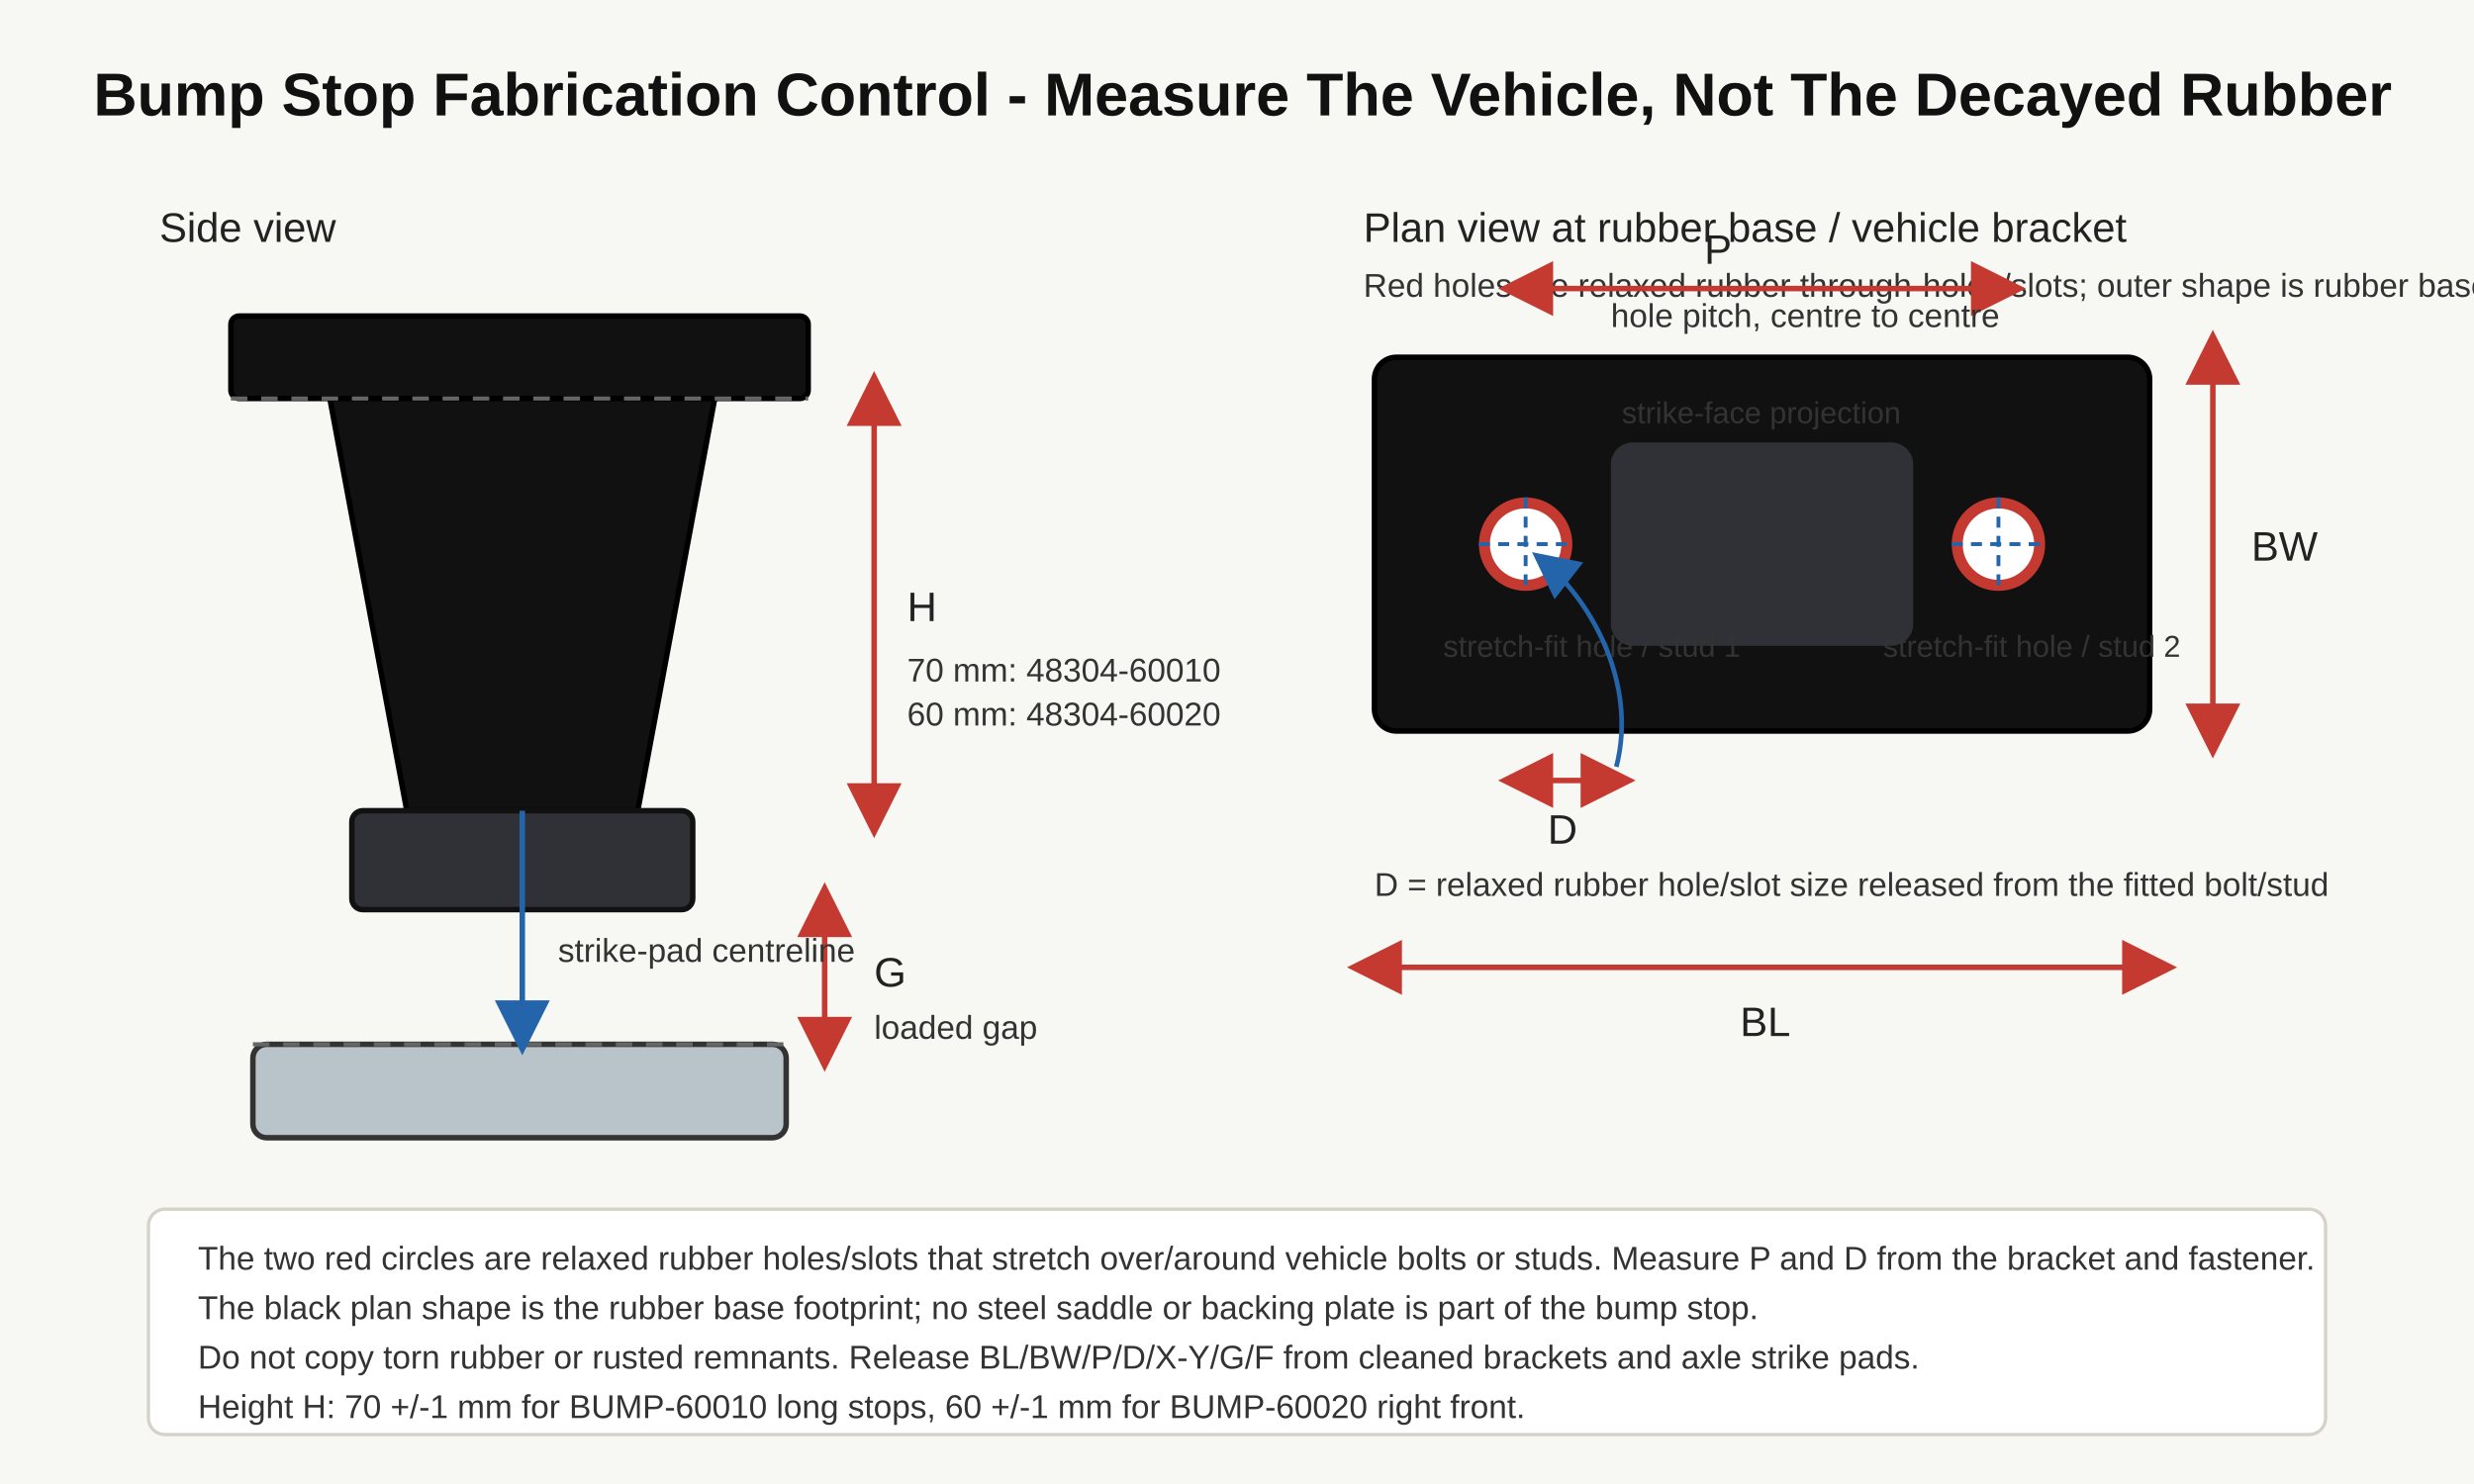
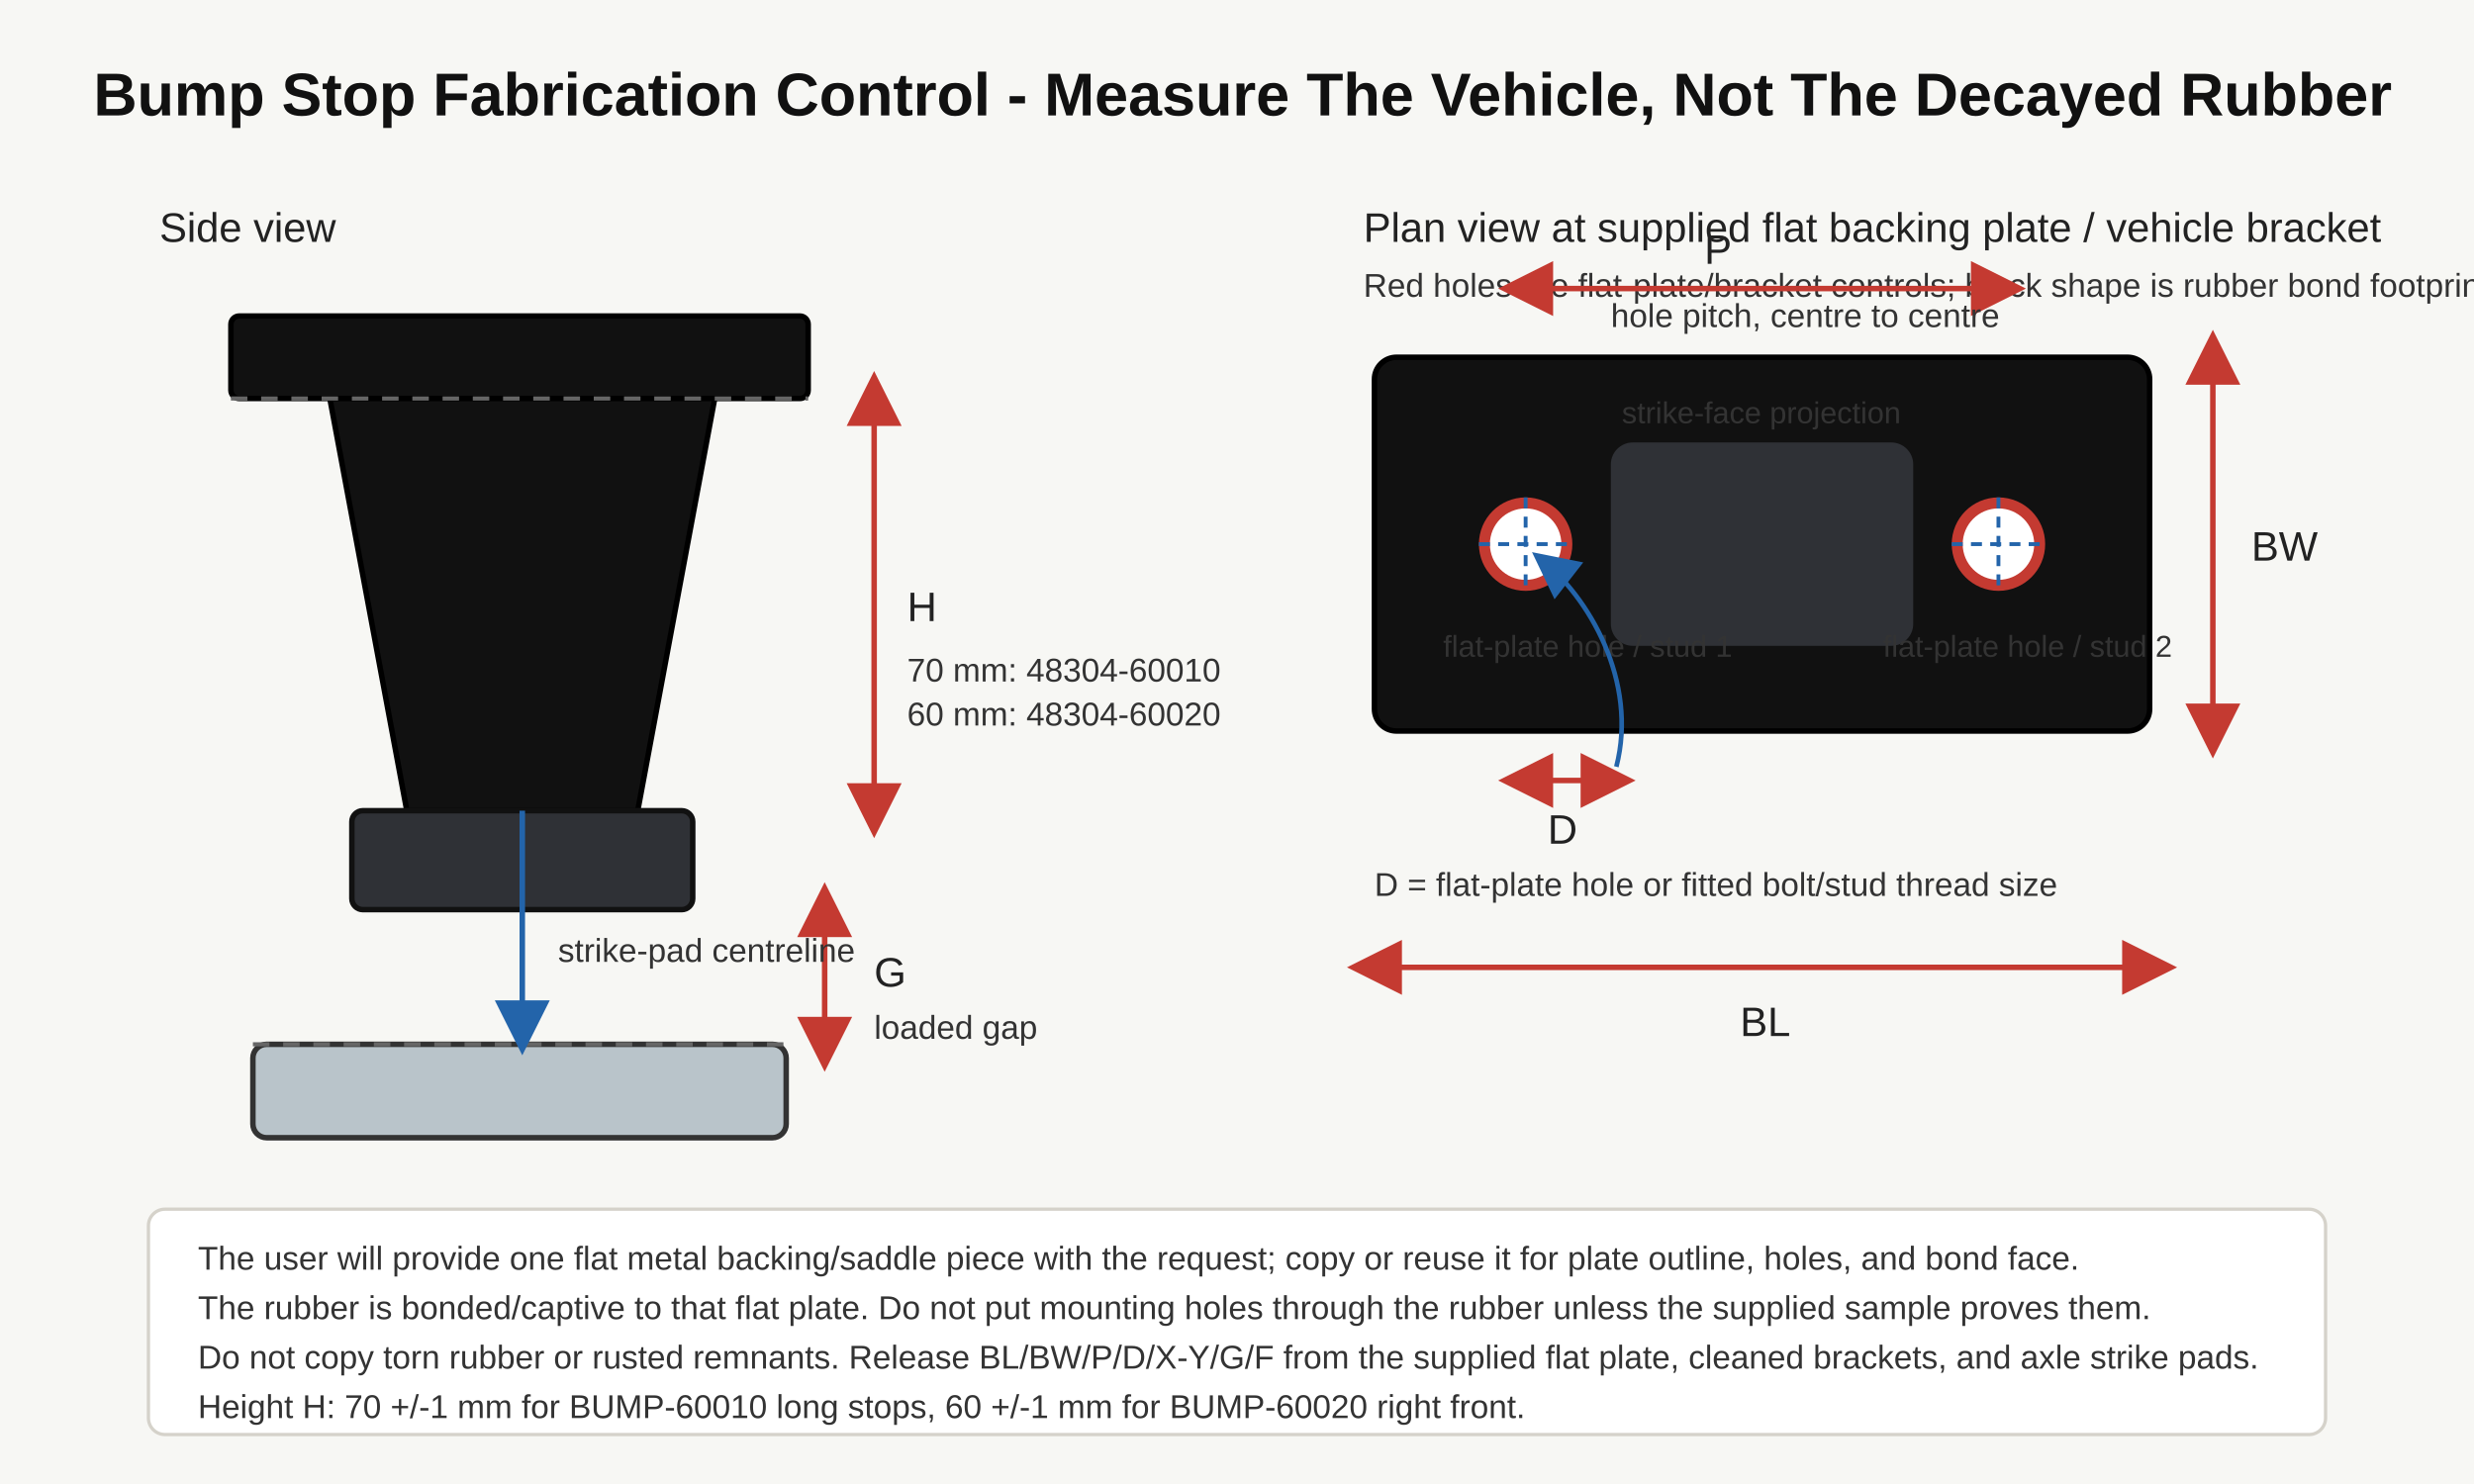
<svg xmlns="http://www.w3.org/2000/svg" width="900" height="540" viewBox="0 0 900 540" role="img" aria-labelledby="title desc">
  <rect width="900" height="540" fill="#f7f7f4" />
  <style>
    .label { font: 15px Arial, sans-serif; fill: #222; }
    .small { font: 12px Arial, sans-serif; fill: #333; }
    .tiny { font: 11px Arial, sans-serif; fill: #333; }
    .title { font: 700 22px Arial, sans-serif; fill: #111; }
    .part { fill: #2f3136; stroke: #111; stroke-width: 2; }
    .rubber { fill: #111; stroke: #000; stroke-width: 2; }
    .steel { fill: #8d9297; stroke: #333; stroke-width: 2; }
    .hole { fill: #fff; stroke: #c43a31; stroke-width: 4; }
    .pad { fill: #b9c4ca; stroke: #333; stroke-width: 2; }
    .dim { stroke: #c43a31; stroke-width: 2; fill: none; marker-start: url(#arrow); marker-end: url(#arrow); }
    .guide { stroke: #666; stroke-width: 1.5; stroke-dasharray: 6 5; fill: none; }
    .axis { stroke: #2364aa; stroke-width: 2; fill: none; marker-end: url(#arrowBlue); }
    .hole-axis { stroke: #2364aa; stroke-width: 1.4; stroke-dasharray: 4 3; fill: none; }
    .callout { stroke: #2364aa; stroke-width: 1.7; fill: none; marker-end: url(#arrowBlue); }
    .callout-box { fill: #fff; stroke: #d5d2ca; stroke-width: 1.2; }
  </style>
  <defs>
    <marker id="arrow" markerWidth="10" markerHeight="10" refX="5" refY="5" orient="auto-start-reverse">
      <path d="M0,0 L10,5 L0,10 z" fill="#c43a31" />
    </marker>
    <marker id="arrowBlue" markerWidth="10" markerHeight="10" refX="8" refY="5" orient="auto">
      <path d="M0,0 L10,5 L0,10 z" fill="#2364aa" />
    </marker>
  </defs>
  <text x="34" y="42" class="title">Bump Stop Fabrication Control - Measure The Vehicle, Not The Decayed Rubber</text>
  <text x="58" y="88" class="label">Side view</text>
  <rect x="84" y="115" width="210" height="30" rx="3" class="rubber" />
  <path d="M120 145 L260 145 L232 295 L148 295 Z" class="rubber" />
  <rect x="128" y="295" width="124" height="36" rx="4" class="part" />
  <rect x="92" y="380" width="194" height="34" rx="5" class="pad" />
  <line x1="84" y1="145" x2="294" y2="145" class="guide" />
  <line x1="92" y1="380" x2="286" y2="380" class="guide" />
  <path d="M318 145 L318 295" class="dim" />
  <text x="330" y="226" class="label">H</text>
  <text x="330" y="248" class="small">70 mm: 48304-60010</text>
  <text x="330" y="264" class="small">60 mm: 48304-60020</text>
  <path d="M300 331 L300 380" class="dim" />
  <text x="318" y="359" class="label">G</text>
  <text x="318" y="378" class="small">loaded gap</text>
  <line x1="190" y1="295" x2="190" y2="380" class="axis" />
  <text x="203" y="350" class="small">strike-pad centreline</text>
-   <text x="496" y="88" class="label">Plan view at rubber base / vehicle bracket</text>
-   <text x="496" y="108" class="small">Red holes are relaxed rubber through-holes/slots; outer shape is rubber base footprint</text>
+   <text x="496" y="88" class="label">Plan view at supplied flat backing plate / vehicle bracket</text>
+   <text x="496" y="108" class="small">Red holes are flat-plate/bracket controls; black shape is rubber bond footprint</text>
  <rect x="500" y="130" width="282" height="136" rx="8" class="rubber" />
  <rect x="585" y="160" width="112" height="76" rx="9" class="part" />
  <text x="590" y="154" class="tiny">strike-face projection</text>
  <circle cx="555" cy="198" r="15" class="hole" />
  <circle cx="727" cy="198" r="15" class="hole" />
  <line x1="538" y1="198" x2="572" y2="198" class="hole-axis" />
  <line x1="555" y1="181" x2="555" y2="215" class="hole-axis" />
  <line x1="710" y1="198" x2="744" y2="198" class="hole-axis" />
  <line x1="727" y1="181" x2="727" y2="215" class="hole-axis" />
-   <text x="525" y="239" class="tiny">stretch-fit hole / stud 1</text>
-   <text x="685" y="239" class="tiny">stretch-fit hole / stud 2</text>
+   <text x="525" y="239" class="tiny">flat-plate hole / stud 1</text>
+   <text x="685" y="239" class="tiny">flat-plate hole / stud 2</text>
  <path d="M555 105 L727 105" class="dim" />
  <text x="620" y="96" class="label">P</text>
  <text x="586" y="119" class="small">hole pitch, centre to centre</text>
  <path d="M555 284 L585 284" class="dim" />
  <text x="563" y="307" class="label">D</text>
-   <text x="500" y="326" class="small">D = relaxed rubber hole/slot size released from the fitted bolt/stud</text>
+   <text x="500" y="326" class="small">D = flat-plate hole or fitted bolt/stud thread size</text>
  <path d="M588 279 C596 248 578 217 560 203" class="callout" />
  <path d="M500 352 L782 352" class="dim" />
  <text x="633" y="377" class="label">BL</text>
  <path d="M805 130 L805 266" class="dim" />
  <text x="819" y="204" class="label">BW</text>
  <rect x="54" y="440" width="792" height="82" rx="6" class="callout-box" />
-   <text x="72" y="462" class="small">The two red circles are relaxed rubber holes/slots that stretch over/around vehicle bolts or studs. Measure P and D from the bracket and fastener.</text>
-   <text x="72" y="480" class="small">The black plan shape is the rubber base footprint; no steel saddle or backing plate is part of the bump stop.</text>
-   <text x="72" y="498" class="small">Do not copy torn rubber or rusted remnants. Release BL/BW/P/D/X-Y/G/F from cleaned brackets and axle strike pads.</text>
+   <text x="72" y="462" class="small">The user will provide one flat metal backing/saddle piece with the request; copy or reuse it for plate outline, holes, and bond face.</text>
+   <text x="72" y="480" class="small">The rubber is bonded/captive to that flat plate. Do not put mounting holes through the rubber unless the supplied sample proves them.</text>
+   <text x="72" y="498" class="small">Do not copy torn rubber or rusted remnants. Release BL/BW/P/D/X-Y/G/F from the supplied flat plate, cleaned brackets, and axle strike pads.</text>
  <text x="72" y="516" class="small">Height H: 70 +/-1 mm for BUMP-60010 long stops, 60 +/-1 mm for BUMP-60020 right front.</text>
</svg>
